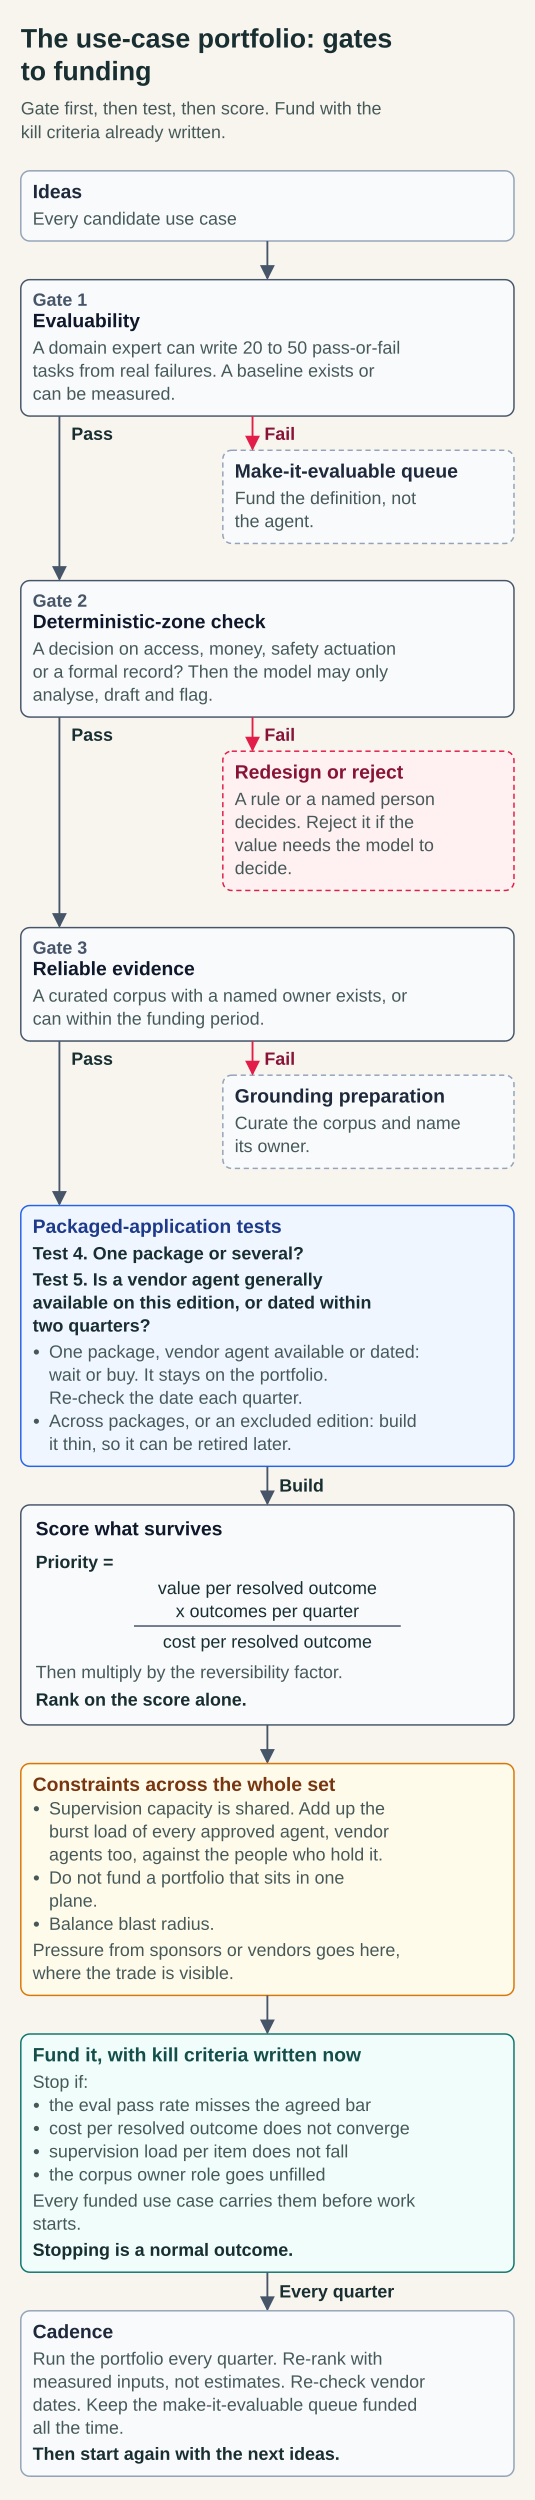
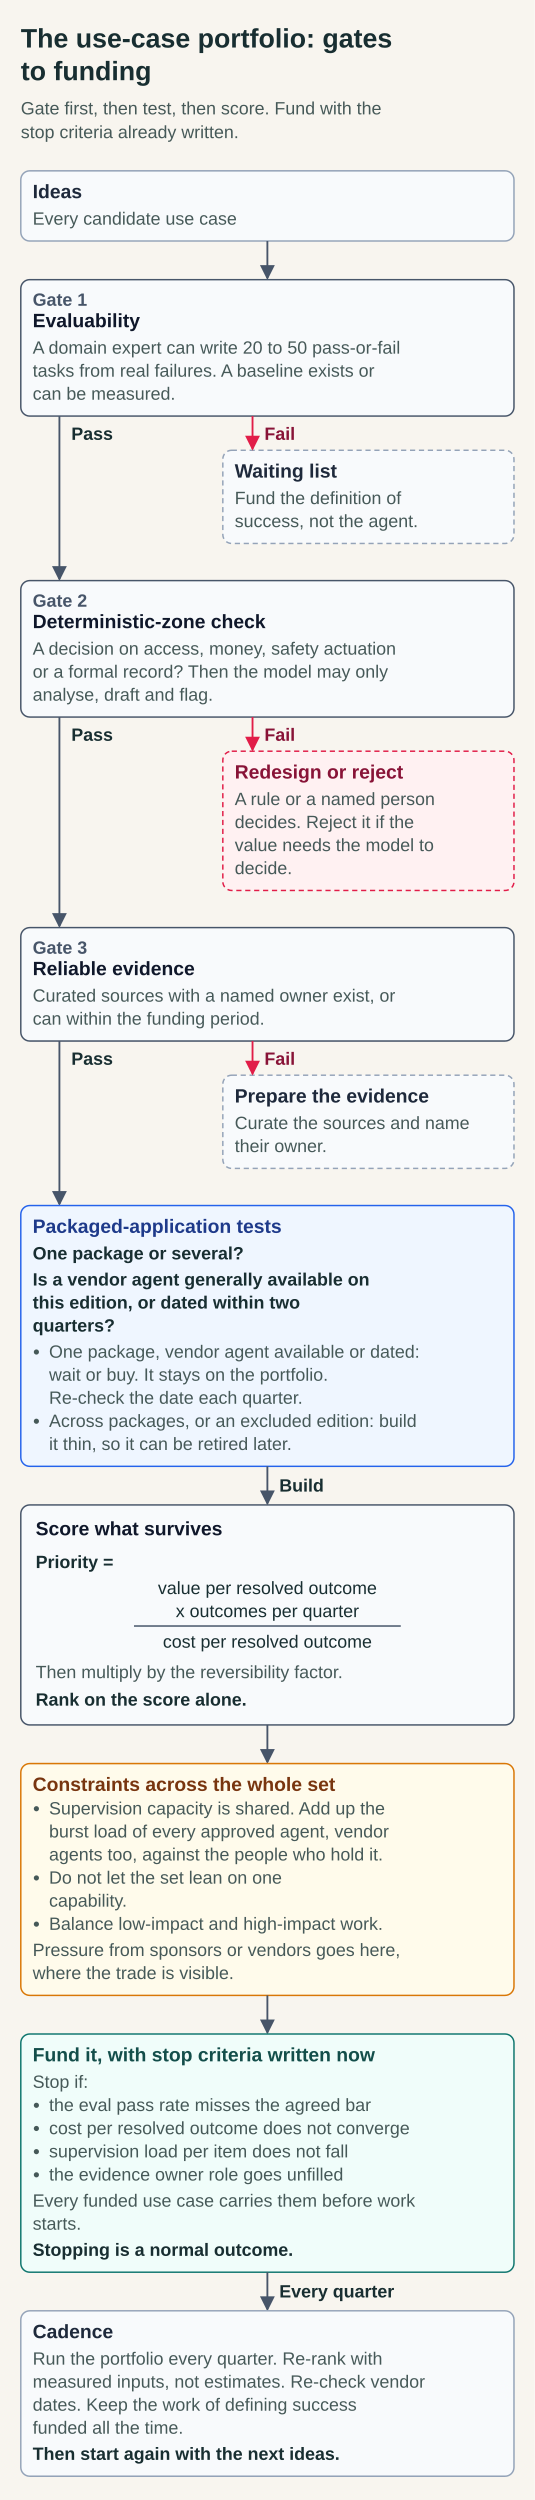
<svg xmlns="http://www.w3.org/2000/svg" viewBox="0 0 720 3365.9" role="img" aria-labelledby="title desc">
  <defs>
    <marker id="ah-control" markerWidth="9" markerHeight="9" refX="7" refY="4" orient="auto">
      <path d="M0,0 L8,4 L0,8" fill="#475569" />
    </marker>
    <marker id="ah-risk" markerWidth="9" markerHeight="9" refX="7" refY="4" orient="auto">
      <path d="M0,0 L8,4 L0,8" fill="#e11d48" />
    </marker>
  </defs>
  <rect width="100%" height="100%" fill="#f8f5ef" />
  <text x="28" y="64" font-family="Arial,sans-serif" font-size="36" font-weight="600" fill="#182e31">The use-case portfolio: gates</text>
  <text x="28" y="108" font-family="Arial,sans-serif" font-size="36" font-weight="600" fill="#182e31">to funding</text>
  <text x="28" y="154" font-family="Arial,sans-serif" font-size="24" fill="#465958">Gate first, then test, then score. Fund with the</text>
-   <text x="28" y="186" font-family="Arial,sans-serif" font-size="24" fill="#465958">kill criteria already written.</text>
+   <text x="28" y="186" font-family="Arial,sans-serif" font-size="24" fill="#465958">stop criteria already written.</text>
  <rect x="28" y="230" width="664" height="94.5" rx="12" fill="#f8fafc" stroke="#94a3b8" stroke-width="2" />
  <text x="44" y="266.8" font-family="Arial,sans-serif" font-size="26" font-weight="700" fill="#1e293b">Ideas</text>
  <text x="44" y="302.5" font-family="Arial,sans-serif" font-size="24" fill="#465958">Every candidate use case</text>
  <path d="M360 324.5 L360 374.5" fill="none" stroke="#475569" stroke-width="2.5" marker-end="url(#ah-control)" />
  <rect x="28" y="376.5" width="664" height="183.7" rx="12" fill="#f8fafc" stroke="#475569" stroke-width="2" />
  <text x="44" y="411.7" font-family="Arial,sans-serif" font-size="24" font-weight="700" fill="#475569">Gate 1</text>
  <text x="44" y="440.5" font-family="Arial,sans-serif" font-size="26" font-weight="700" fill="#0f172a">Evaluability</text>
  <text x="44" y="476.2" font-family="Arial,sans-serif" font-size="24" fill="#465958">A domain expert can write 20 to 50 pass-or-fail</text>
  <text x="44" y="507.2" font-family="Arial,sans-serif" font-size="24" fill="#465958">tasks from real failures. A baseline exists or</text>
  <text x="44" y="538.2" font-family="Arial,sans-serif" font-size="24" fill="#465958">can be measured.</text>
  <rect x="300" y="606.2" width="392" height="125.5" rx="12" fill="#f8fafc" stroke="#94a3b8" stroke-width="2" stroke-dasharray="7 5" />
-   <text x="316" y="643" font-family="Arial,sans-serif" font-size="26" font-weight="700" fill="#1e293b">Make-it-evaluable queue</text>
-   <text x="316" y="678.7" font-family="Arial,sans-serif" font-size="24" fill="#465958">Fund the definition, not</text>
-   <text x="316" y="709.7" font-family="Arial,sans-serif" font-size="24" fill="#465958">the agent.</text>
+   <text x="316" y="643" font-family="Arial,sans-serif" font-size="26" font-weight="700" fill="#1e293b">Waiting list</text>
+   <text x="316" y="678.7" font-family="Arial,sans-serif" font-size="24" fill="#465958">Fund the definition of</text>
+   <text x="316" y="709.7" font-family="Arial,sans-serif" font-size="24" fill="#465958">success, not the agent.</text>
  <path d="M340 560.2 L340 604.2" fill="none" stroke="#e11d48" stroke-width="2.5" marker-end="url(#ah-risk)" />
  <text x="356" y="592.2" font-family="Arial,sans-serif" font-size="24" font-weight="700" fill="#881337">Fail</text>
  <path d="M80 560.2 L80 779.7" fill="none" stroke="#475569" stroke-width="2.5" marker-end="url(#ah-control)" />
  <text x="96" y="592.2" font-family="Arial,sans-serif" font-size="24" font-weight="700" fill="#182e31">Pass</text>
  <rect x="28" y="781.7" width="664" height="183.7" rx="12" fill="#f8fafc" stroke="#475569" stroke-width="2" />
  <text x="44" y="816.9" font-family="Arial,sans-serif" font-size="24" font-weight="700" fill="#475569">Gate 2</text>
  <text x="44" y="845.7" font-family="Arial,sans-serif" font-size="26" font-weight="700" fill="#0f172a">Deterministic-zone check</text>
  <text x="44" y="881.4" font-family="Arial,sans-serif" font-size="24" fill="#465958">A decision on access, money, safety actuation</text>
  <text x="44" y="912.4" font-family="Arial,sans-serif" font-size="24" fill="#465958">or a formal record? Then the model may only</text>
  <text x="44" y="943.4" font-family="Arial,sans-serif" font-size="24" fill="#465958">analyse, draft and flag.</text>
  <rect x="300" y="1011.4" width="392" height="187.5" rx="12" fill="#fff1f2" stroke="#e11d48" stroke-width="2" stroke-dasharray="7 5" />
  <text x="316" y="1048.2" font-family="Arial,sans-serif" font-size="26" font-weight="700" fill="#881337">Redesign or reject</text>
  <text x="316" y="1083.9" font-family="Arial,sans-serif" font-size="24" fill="#465958">A rule or a named person</text>
  <text x="316" y="1114.9" font-family="Arial,sans-serif" font-size="24" fill="#465958">decides. Reject it if the</text>
  <text x="316" y="1145.9" font-family="Arial,sans-serif" font-size="24" fill="#465958">value needs the model to</text>
  <text x="316" y="1176.9" font-family="Arial,sans-serif" font-size="24" fill="#465958">decide.</text>
  <path d="M340 965.4 L340 1009.4" fill="none" stroke="#e11d48" stroke-width="2.5" marker-end="url(#ah-risk)" />
  <text x="356" y="997.4" font-family="Arial,sans-serif" font-size="24" font-weight="700" fill="#881337">Fail</text>
  <path d="M80 965.4 L80 1246.9" fill="none" stroke="#475569" stroke-width="2.5" marker-end="url(#ah-control)" />
  <text x="96" y="997.4" font-family="Arial,sans-serif" font-size="24" font-weight="700" fill="#182e31">Pass</text>
  <rect x="28" y="1248.9" width="664" height="152.7" rx="12" fill="#f8fafc" stroke="#475569" stroke-width="2" />
  <text x="44" y="1284.1" font-family="Arial,sans-serif" font-size="24" font-weight="700" fill="#475569">Gate 3</text>
  <text x="44" y="1312.9" font-family="Arial,sans-serif" font-size="26" font-weight="700" fill="#0f172a">Reliable evidence</text>
-   <text x="44" y="1348.6" font-family="Arial,sans-serif" font-size="24" fill="#465958">A curated corpus with a named owner exists, or</text>
+   <text x="44" y="1348.6" font-family="Arial,sans-serif" font-size="24" fill="#465958">Curated sources with a named owner exist, or</text>
  <text x="44" y="1379.6" font-family="Arial,sans-serif" font-size="24" fill="#465958">can within the funding period.</text>
  <rect x="300" y="1447.6" width="392" height="125.5" rx="12" fill="#f8fafc" stroke="#94a3b8" stroke-width="2" stroke-dasharray="7 5" />
-   <text x="316" y="1484.4" font-family="Arial,sans-serif" font-size="26" font-weight="700" fill="#1e293b">Grounding preparation</text>
-   <text x="316" y="1520.1" font-family="Arial,sans-serif" font-size="24" fill="#465958">Curate the corpus and name</text>
-   <text x="316" y="1551.1" font-family="Arial,sans-serif" font-size="24" fill="#465958">its owner.</text>
+   <text x="316" y="1484.4" font-family="Arial,sans-serif" font-size="26" font-weight="700" fill="#1e293b">Prepare the evidence</text>
+   <text x="316" y="1520.1" font-family="Arial,sans-serif" font-size="24" fill="#465958">Curate the sources and name</text>
+   <text x="316" y="1551.1" font-family="Arial,sans-serif" font-size="24" fill="#465958">their owner.</text>
  <path d="M340 1401.6 L340 1445.6" fill="none" stroke="#e11d48" stroke-width="2.5" marker-end="url(#ah-risk)" />
  <text x="356" y="1433.6" font-family="Arial,sans-serif" font-size="24" font-weight="700" fill="#881337">Fail</text>
  <path d="M80 1401.6 L80 1621.1" fill="none" stroke="#475569" stroke-width="2.5" marker-end="url(#ah-control)" />
  <text x="96" y="1433.6" font-family="Arial,sans-serif" font-size="24" font-weight="700" fill="#182e31">Pass</text>
  <rect x="28" y="1623.1" width="664" height="351.1" rx="12" fill="#eff6ff" stroke="#2563eb" stroke-width="2" />
  <text x="44" y="1659.9" font-family="Arial,sans-serif" font-size="26" font-weight="700" fill="#1e3a8a">Packaged-application tests</text>
-   <text x="44" y="1695.6" font-family="Arial,sans-serif" font-size="24" font-weight="700" fill="#182e31">Test 4. One package or several?</text>
-   <text x="44" y="1730.8" font-family="Arial,sans-serif" font-size="24" font-weight="700" fill="#182e31">Test 5. Is a vendor agent generally</text>
-   <text x="44" y="1761.8" font-family="Arial,sans-serif" font-size="24" font-weight="700" fill="#182e31">available on this edition, or dated within</text>
-   <text x="44" y="1792.8" font-family="Arial,sans-serif" font-size="24" font-weight="700" fill="#182e31">two quarters?</text>
+   <text x="44" y="1695.6" font-family="Arial,sans-serif" font-size="24" font-weight="700" fill="#182e31">One package or several?</text>
+   <text x="44" y="1730.8" font-family="Arial,sans-serif" font-size="24" font-weight="700" fill="#182e31">Is a vendor agent generally available on</text>
+   <text x="44" y="1761.8" font-family="Arial,sans-serif" font-size="24" font-weight="700" fill="#182e31">this edition, or dated within two</text>
+   <text x="44" y="1792.8" font-family="Arial,sans-serif" font-size="24" font-weight="700" fill="#182e31">quarters?</text>
  <text x="66" y="1828" font-family="Arial,sans-serif" font-size="24" fill="#465958">One package, vendor agent available or dated:</text>
  <text x="66" y="1859" font-family="Arial,sans-serif" font-size="24" fill="#465958">wait or buy. It stays on the portfolio.</text>
  <text x="66" y="1890" font-family="Arial,sans-serif" font-size="24" fill="#465958">Re-check the date each quarter.</text>
  <circle cx="49" cy="1820.3" r="3.5" fill="#465958" />
  <text x="66" y="1921.2" font-family="Arial,sans-serif" font-size="24" fill="#465958">Across packages, or an excluded edition: build</text>
  <text x="66" y="1952.2" font-family="Arial,sans-serif" font-size="24" fill="#465958">it thin, so it can be retired later.</text>
  <circle cx="49" cy="1913.5" r="3.5" fill="#465958" />
  <path d="M360 1974.2 L360 2024.2" fill="none" stroke="#475569" stroke-width="2.5" marker-end="url(#ah-control)" />
  <text x="376" y="2008.2" font-family="Arial,sans-serif" font-size="24" font-weight="700" fill="#182e31">Build</text>
  <rect x="28" y="2026.2" width="664" height="296.2" rx="12" fill="#f8fafc" stroke="#475569" stroke-width="2" />
  <text x="48" y="2067" font-family="Arial,sans-serif" font-size="26" font-weight="700" fill="#0f172a">Score what survives</text>
  <text x="48" y="2111.2" font-family="Arial,sans-serif" font-size="24" font-weight="700" fill="#182e31">Priority =</text>
  <text x="360" y="2146.2" font-family="Arial,sans-serif" font-size="24" text-anchor="middle" fill="#182e31">value per resolved outcome</text>
  <text x="360" y="2177.2" font-family="Arial,sans-serif" font-size="24" text-anchor="middle" fill="#182e31">x outcomes per quarter</text>
  <path d="M180.4 2189.2 L539.6 2189.2" fill="none" stroke="#475569" stroke-width="2" />
  <text x="360" y="2218.4" font-family="Arial,sans-serif" font-size="24" text-anchor="middle" fill="#182e31">cost per resolved outcome</text>
  <text x="48" y="2259.4" font-family="Arial,sans-serif" font-size="24" fill="#465958">Then multiply by the reversibility factor.</text>
  <text x="48" y="2296.4" font-family="Arial,sans-serif" font-size="24" font-weight="700" fill="#182e31">Rank on the score alone.</text>
  <path d="M360 2322.4 L360 2372.4" fill="none" stroke="#475569" stroke-width="2.5" marker-end="url(#ah-control)" />
  <rect x="28" y="2374.4" width="664" height="312.1" rx="12" fill="#fffbeb" stroke="#d97706" stroke-width="2" />
  <text x="44" y="2411.2" font-family="Arial,sans-serif" font-size="26" font-weight="700" fill="#78350f">Constraints across the whole set</text>
  <text x="66" y="2442.9" font-family="Arial,sans-serif" font-size="24" fill="#465958">Supervision capacity is shared. Add up the</text>
  <text x="66" y="2473.9" font-family="Arial,sans-serif" font-size="24" fill="#465958">burst load of every approved agent, vendor</text>
  <text x="66" y="2504.9" font-family="Arial,sans-serif" font-size="24" fill="#465958">agents too, against the people who hold it.</text>
  <circle cx="49" cy="2435.2" r="3.5" fill="#465958" />
-   <text x="66" y="2536.1" font-family="Arial,sans-serif" font-size="24" fill="#465958">Do not fund a portfolio that sits in one</text>
-   <text x="66" y="2567.1" font-family="Arial,sans-serif" font-size="24" fill="#465958">plane.</text>
+   <text x="66" y="2536.1" font-family="Arial,sans-serif" font-size="24" fill="#465958">Do not let the set lean on one</text>
+   <text x="66" y="2567.1" font-family="Arial,sans-serif" font-size="24" fill="#465958">capability.</text>
  <circle cx="49" cy="2528.4" r="3.5" fill="#465958" />
-   <text x="66" y="2598.3" font-family="Arial,sans-serif" font-size="24" fill="#465958">Balance blast radius.</text>
+   <text x="66" y="2598.3" font-family="Arial,sans-serif" font-size="24" fill="#465958">Balance low-impact and high-impact work.</text>
  <circle cx="49" cy="2590.6" r="3.5" fill="#465958" />
  <text x="44" y="2633.5" font-family="Arial,sans-serif" font-size="24" fill="#465958">Pressure from sponsors or vendors goes here,</text>
  <text x="44" y="2664.5" font-family="Arial,sans-serif" font-size="24" fill="#465958">where the trade is visible.</text>
  <path d="M360 2686.5 L360 2736.5" fill="none" stroke="#475569" stroke-width="2.5" marker-end="url(#ah-control)" />
  <rect x="28" y="2738.5" width="664" height="320.7" rx="12" fill="#f0fdfa" stroke="#0f766e" stroke-width="2" />
-   <text x="44" y="2775.3" font-family="Arial,sans-serif" font-size="26" font-weight="700" fill="#134e4a">Fund it, with kill criteria written now</text>
+   <text x="44" y="2775.3" font-family="Arial,sans-serif" font-size="26" font-weight="700" fill="#134e4a">Fund it, with stop criteria written now</text>
  <text x="44" y="2811" font-family="Arial,sans-serif" font-size="24" fill="#465958">Stop if:</text>
  <text x="66" y="2842.2" font-family="Arial,sans-serif" font-size="24" fill="#465958">the eval pass rate misses the agreed bar</text>
  <circle cx="49" cy="2834.5" r="3.5" fill="#465958" />
  <text x="66" y="2873.4" font-family="Arial,sans-serif" font-size="24" fill="#465958">cost per resolved outcome does not converge</text>
  <circle cx="49" cy="2865.7" r="3.5" fill="#465958" />
  <text x="66" y="2904.6" font-family="Arial,sans-serif" font-size="24" fill="#465958">supervision load per item does not fall</text>
  <circle cx="49" cy="2896.9" r="3.5" fill="#465958" />
-   <text x="66" y="2935.8" font-family="Arial,sans-serif" font-size="24" fill="#465958">the corpus owner role goes unfilled</text>
+   <text x="66" y="2935.8" font-family="Arial,sans-serif" font-size="24" fill="#465958">the evidence owner role goes unfilled</text>
  <circle cx="49" cy="2928.1" r="3.5" fill="#465958" />
  <text x="44" y="2971" font-family="Arial,sans-serif" font-size="24" fill="#465958">Every funded use case carries them before work</text>
  <text x="44" y="3002" font-family="Arial,sans-serif" font-size="24" fill="#465958">starts.</text>
  <text x="44" y="3037.2" font-family="Arial,sans-serif" font-size="24" font-weight="700" fill="#182e31">Stopping is a normal outcome.</text>
  <path d="M360 3059.2 L360 3109.2" fill="none" stroke="#475569" stroke-width="2.5" marker-end="url(#ah-control)" />
  <text x="376" y="3093.2" font-family="Arial,sans-serif" font-size="24" font-weight="700" fill="#182e31">Every quarter</text>
  <rect x="28" y="3111.2" width="664" height="222.7" rx="12" fill="#f8fafc" stroke="#94a3b8" stroke-width="2" />
  <text x="44" y="3148" font-family="Arial,sans-serif" font-size="26" font-weight="700" fill="#1e293b">Cadence</text>
  <text x="44" y="3183.7" font-family="Arial,sans-serif" font-size="24" fill="#465958">Run the portfolio every quarter. Re-rank with</text>
  <text x="44" y="3214.7" font-family="Arial,sans-serif" font-size="24" fill="#465958">measured inputs, not estimates. Re-check vendor</text>
-   <text x="44" y="3245.7" font-family="Arial,sans-serif" font-size="24" fill="#465958">dates. Keep the make-it-evaluable queue funded</text>
-   <text x="44" y="3276.7" font-family="Arial,sans-serif" font-size="24" fill="#465958">all the time.</text>
+   <text x="44" y="3245.7" font-family="Arial,sans-serif" font-size="24" fill="#465958">dates. Keep the work of defining success</text>
+   <text x="44" y="3276.7" font-family="Arial,sans-serif" font-size="24" fill="#465958">funded all the time.</text>
  <text x="44" y="3311.9" font-family="Arial,sans-serif" font-size="24" font-weight="700" fill="#182e31">Then start again with the next ideas.</text>
</svg>
